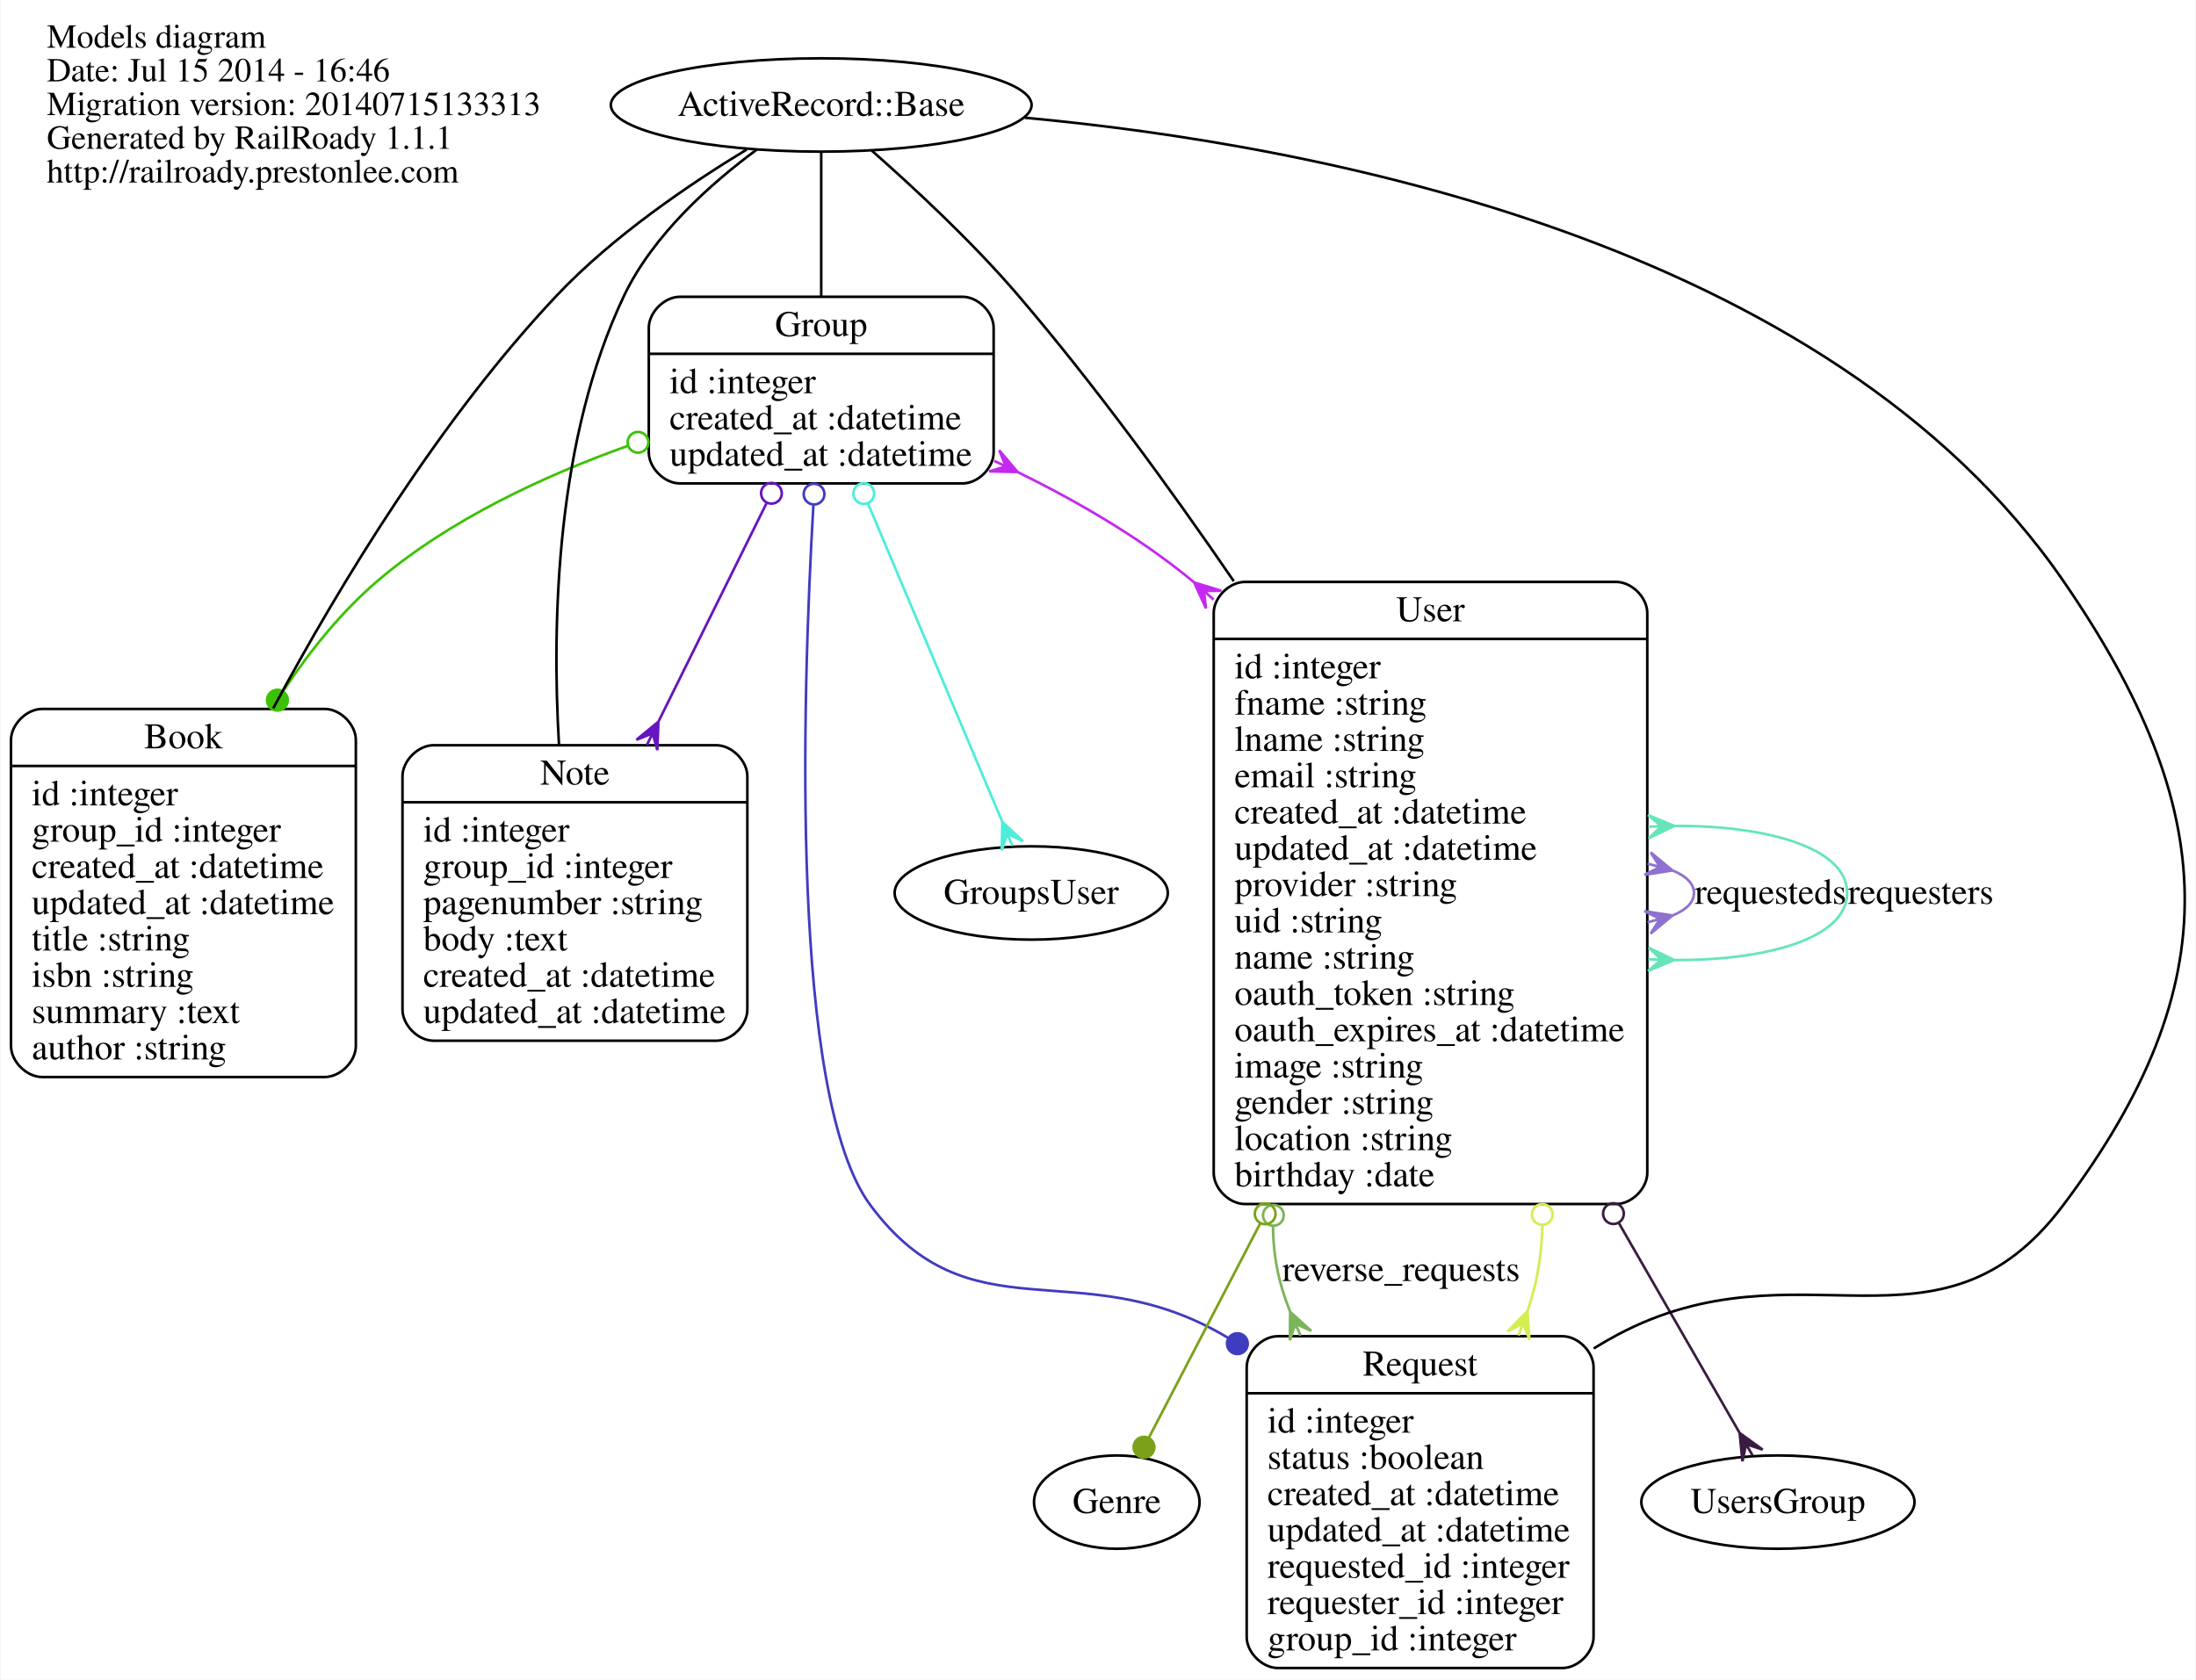
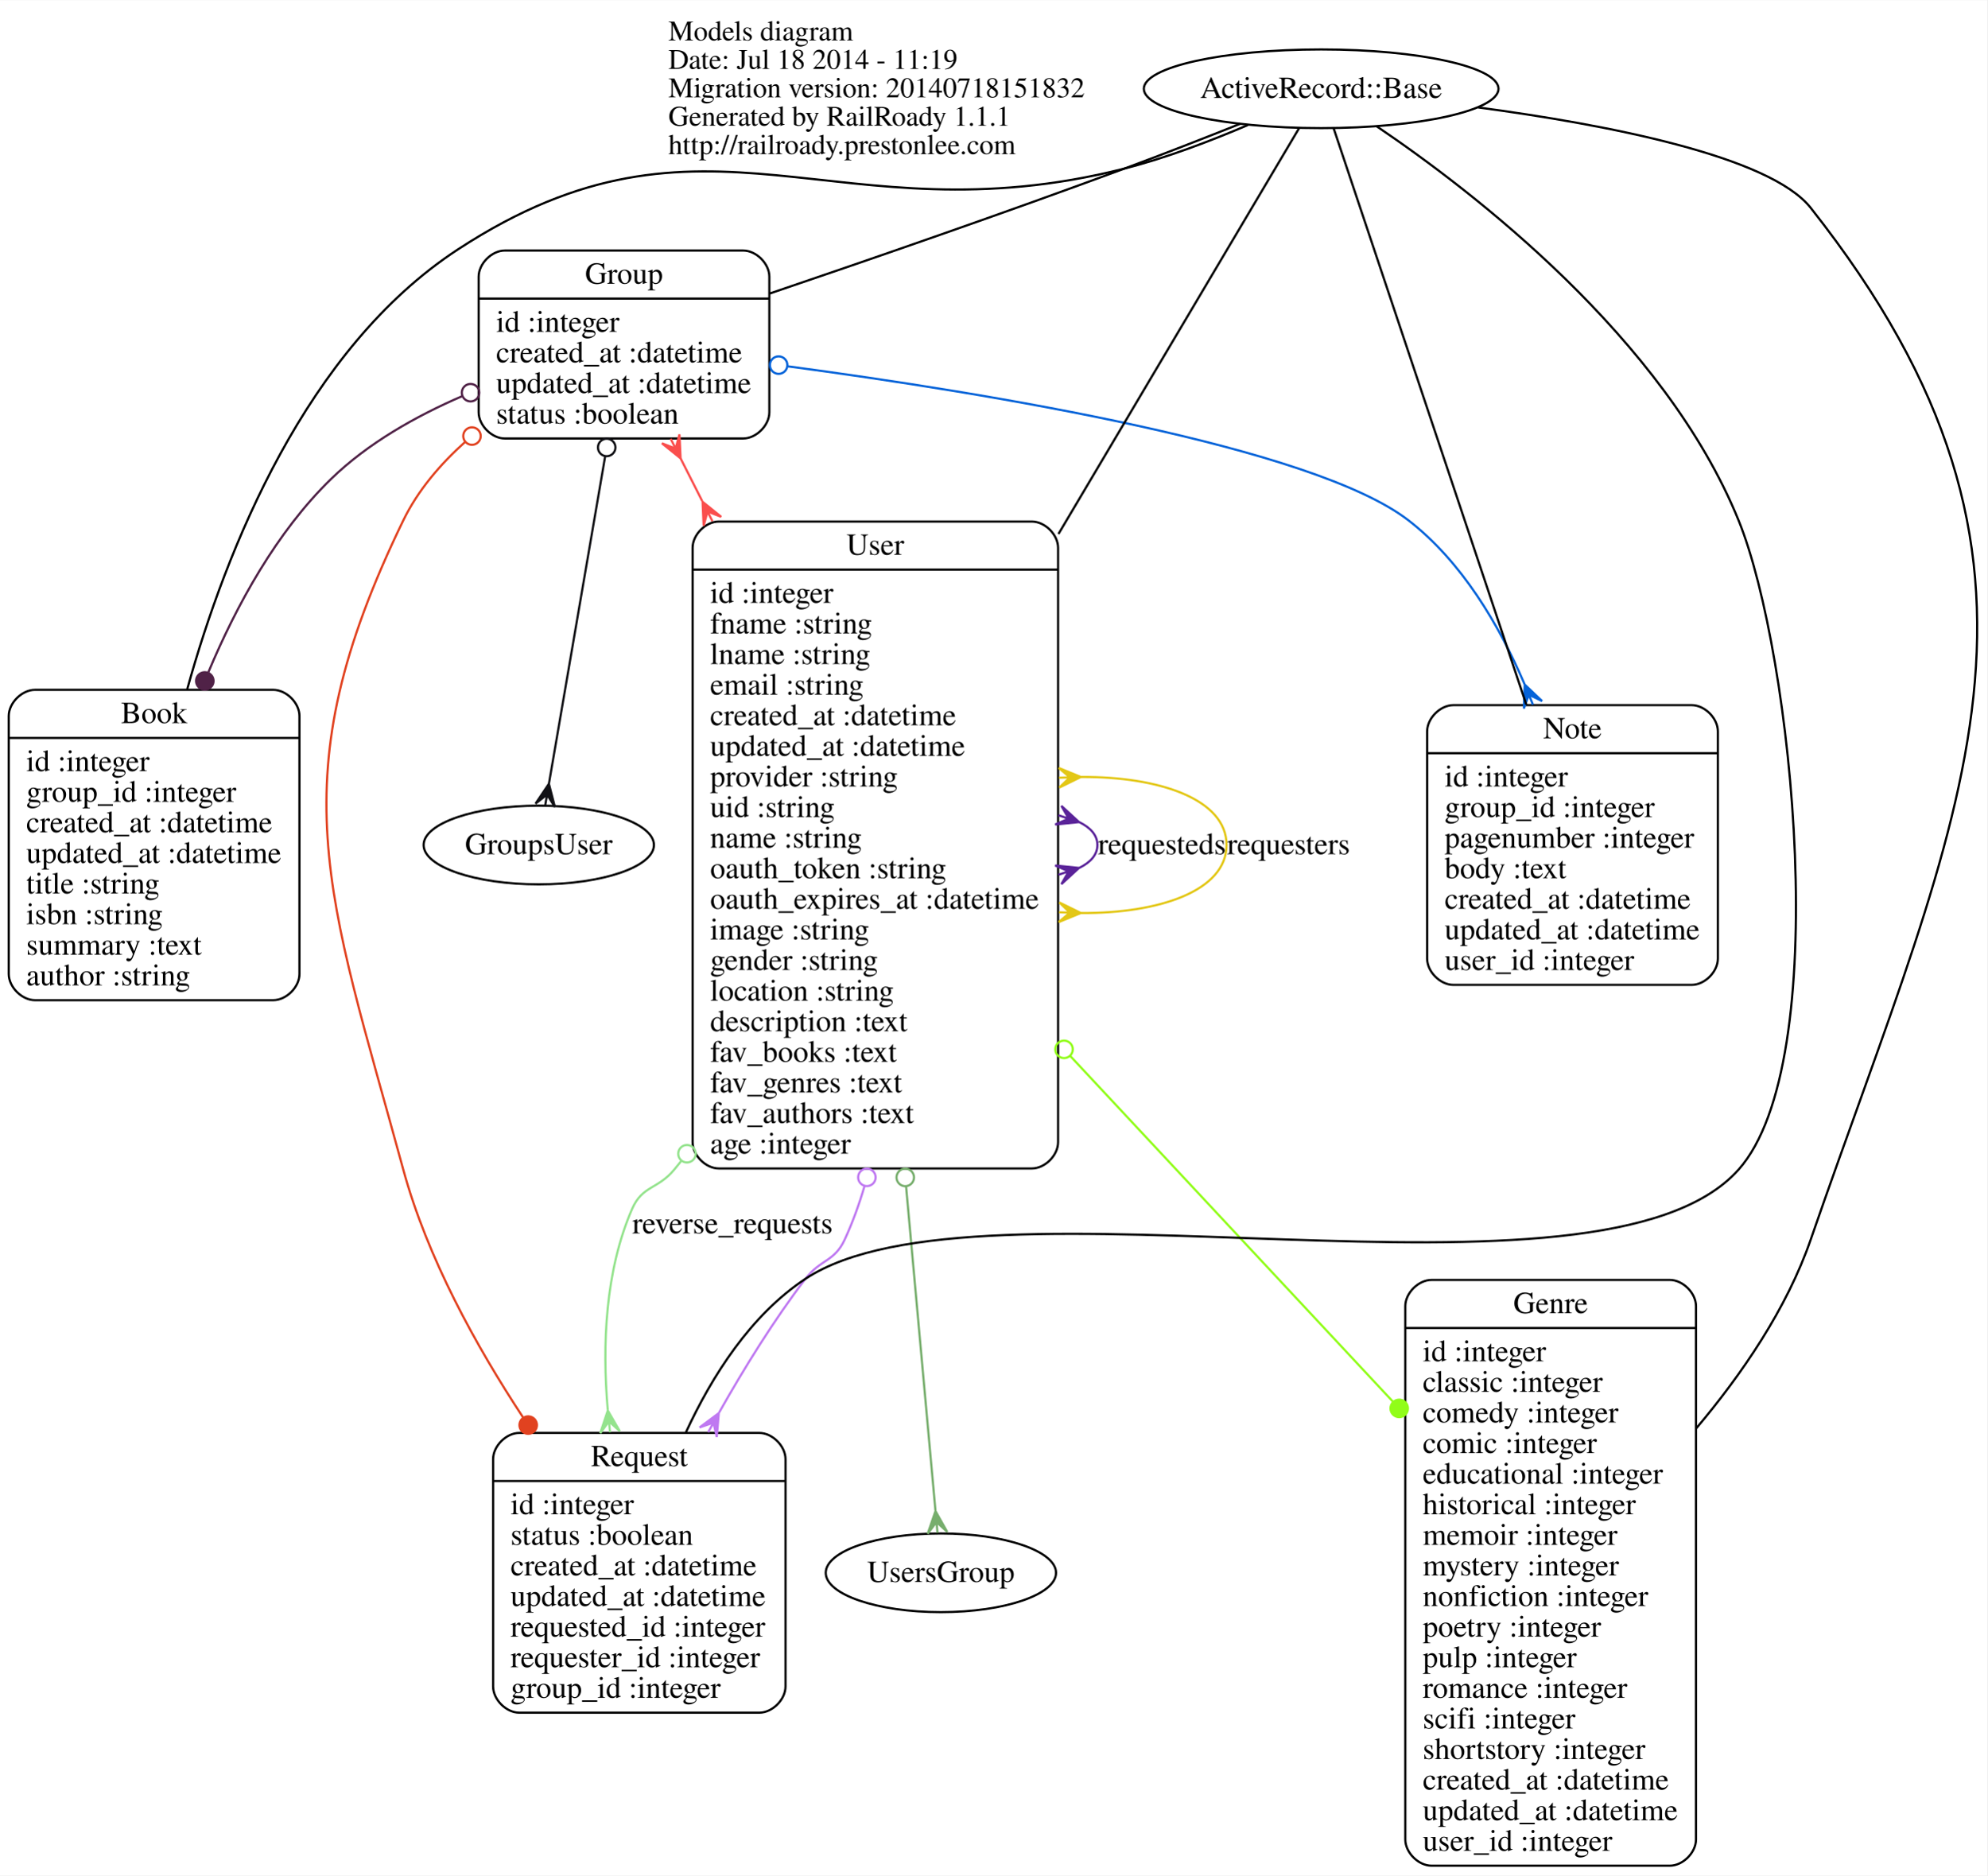
- <svg xmlns="http://www.w3.org/2000/svg" width="847pt" height="648pt" viewBox="0.00 0.00 846.52 648.00">
-   <g id="graph0" class="graph" transform="scale(1 1) rotate(0) translate(4 644)">
-     <polygon fill="white" stroke="none" points="-4,4 -4,-644 842.522,-644 842.522,4 -4,4" />
+ <svg xmlns="http://www.w3.org/2000/svg" width="909pt" height="858pt" viewBox="0.00 0.00 909.24 858.00">
+   <g id="graph0" class="graph" transform="scale(1 1) rotate(0) translate(4 854)">
+     <polygon fill="white" stroke="none" points="-4,4 -4,-854 905.239,-854 905.239,4 -4,4" />
    <g id="node1" class="node">
-       <text text-anchor="start" x="13.818" y="-625.6" font-family="Times,serif" font-size="13.00">Models diagram</text>
-       <text text-anchor="start" x="13.818" y="-612.6" font-family="Times,serif" font-size="13.00">Date: Jul 15 2014 - 16:46</text>
-       <text text-anchor="start" x="13.818" y="-599.6" font-family="Times,serif" font-size="13.00">Migration version: 20140715133313</text>
-       <text text-anchor="start" x="13.818" y="-586.6" font-family="Times,serif" font-size="13.00">Generated by RailRoady 1.1.1</text>
-       <text text-anchor="start" x="13.818" y="-573.6" font-family="Times,serif" font-size="13.00">http://railroady.prestonlee.com</text>
+       <text text-anchor="start" x="301.818" y="-835.6" font-family="Times,serif" font-size="13.00">Models diagram</text>
+       <text text-anchor="start" x="301.818" y="-822.6" font-family="Times,serif" font-size="13.00">Date: Jul 18 2014 - 11:19</text>
+       <text text-anchor="start" x="301.818" y="-809.6" font-family="Times,serif" font-size="13.00">Migration version: 20140718151832</text>
+       <text text-anchor="start" x="301.818" y="-796.6" font-family="Times,serif" font-size="13.00">Generated by RailRoady 1.1.1</text>
+       <text text-anchor="start" x="301.818" y="-783.6" font-family="Times,serif" font-size="13.00">http://railroady.prestonlee.com</text>
    </g>
    <g id="node2" class="node">
-       <path fill="none" stroke="black" d="M12,-228.5C12,-228.5 121.011,-228.5 121.011,-228.5 127.011,-228.5 133.011,-234.5 133.011,-240.5 133.011,-240.5 133.011,-358.5 133.011,-358.5 133.011,-364.5 127.011,-370.5 121.011,-370.5 121.011,-370.5 12,-370.5 12,-370.5 6,-370.5 0,-364.5 0,-358.5 0,-358.5 0,-240.5 0,-240.5 0,-234.5 6,-228.5 12,-228.5" />
-       <text text-anchor="middle" x="66.505" y="-355.3" font-family="Times,serif" font-size="14.00">Book</text>
-       <polyline fill="none" stroke="black" points="0,-348.5 133.011,-348.5 " />
-       <text text-anchor="start" x="8" y="-333.3" font-family="Times,serif" font-size="14.00">id :integer</text>
-       <text text-anchor="start" x="8" y="-319.3" font-family="Times,serif" font-size="14.00">group_id :integer</text>
-       <text text-anchor="start" x="8" y="-305.3" font-family="Times,serif" font-size="14.00">created_at :datetime</text>
-       <text text-anchor="start" x="8" y="-291.3" font-family="Times,serif" font-size="14.00">updated_at :datetime</text>
-       <text text-anchor="start" x="8" y="-277.3" font-family="Times,serif" font-size="14.00">title :string</text>
-       <text text-anchor="start" x="8" y="-263.3" font-family="Times,serif" font-size="14.00">isbn :string</text>
-       <text text-anchor="start" x="8" y="-249.3" font-family="Times,serif" font-size="14.00">summary :text</text>
-       <text text-anchor="start" x="8" y="-235.3" font-family="Times,serif" font-size="14.00">author :string</text>
+       <path fill="none" stroke="black" d="M12,-396.5C12,-396.5 121.011,-396.5 121.011,-396.5 127.011,-396.5 133.011,-402.5 133.011,-408.5 133.011,-408.5 133.011,-526.5 133.011,-526.5 133.011,-532.5 127.011,-538.5 121.011,-538.5 121.011,-538.5 12,-538.5 12,-538.5 6,-538.5 0,-532.5 0,-526.5 0,-526.5 0,-408.5 0,-408.5 0,-402.5 6,-396.5 12,-396.5" />
+       <text text-anchor="middle" x="66.505" y="-523.3" font-family="Times,serif" font-size="14.00">Book</text>
+       <polyline fill="none" stroke="black" points="0,-516.5 133.011,-516.5 " />
+       <text text-anchor="start" x="8" y="-501.3" font-family="Times,serif" font-size="14.00">id :integer</text>
+       <text text-anchor="start" x="8" y="-487.3" font-family="Times,serif" font-size="14.00">group_id :integer</text>
+       <text text-anchor="start" x="8" y="-473.3" font-family="Times,serif" font-size="14.00">created_at :datetime</text>
+       <text text-anchor="start" x="8" y="-459.3" font-family="Times,serif" font-size="14.00">updated_at :datetime</text>
+       <text text-anchor="start" x="8" y="-445.3" font-family="Times,serif" font-size="14.00">title :string</text>
+       <text text-anchor="start" x="8" y="-431.3" font-family="Times,serif" font-size="14.00">isbn :string</text>
+       <text text-anchor="start" x="8" y="-417.3" font-family="Times,serif" font-size="14.00">summary :text</text>
+       <text text-anchor="start" x="8" y="-403.3" font-family="Times,serif" font-size="14.00">author :string</text>
    </g>
    <g id="node3" class="node">
-       <path fill="none" stroke="black" d="M258,-457.5C258,-457.5 367.011,-457.5 367.011,-457.5 373.011,-457.5 379.011,-463.5 379.011,-469.5 379.011,-469.5 379.011,-517.5 379.011,-517.5 379.011,-523.5 373.011,-529.5 367.011,-529.5 367.011,-529.5 258,-529.5 258,-529.5 252,-529.5 246,-523.5 246,-517.5 246,-517.5 246,-469.5 246,-469.5 246,-463.5 252,-457.5 258,-457.5" />
-       <text text-anchor="middle" x="312.505" y="-514.3" font-family="Times,serif" font-size="14.00">Group</text>
-       <polyline fill="none" stroke="black" points="246,-507.5 379.011,-507.5 " />
-       <text text-anchor="start" x="254" y="-492.3" font-family="Times,serif" font-size="14.00">id :integer</text>
-       <text text-anchor="start" x="254" y="-478.3" font-family="Times,serif" font-size="14.00">created_at :datetime</text>
-       <text text-anchor="start" x="254" y="-464.3" font-family="Times,serif" font-size="14.00">updated_at :datetime</text>
+       <path fill="none" stroke="black" d="M651,-0.5C651,-0.5 760.011,-0.5 760.011,-0.5 766.011,-0.5 772.011,-6.5 772.011,-12.5 772.011,-12.5 772.011,-256.5 772.011,-256.5 772.011,-262.5 766.011,-268.5 760.011,-268.5 760.011,-268.5 651,-268.5 651,-268.5 645,-268.5 639,-262.5 639,-256.5 639,-256.5 639,-12.5 639,-12.5 639,-6.5 645,-0.5 651,-0.5" />
+       <text text-anchor="middle" x="705.505" y="-253.3" font-family="Times,serif" font-size="14.00">Genre</text>
+       <polyline fill="none" stroke="black" points="639,-246.5 772.011,-246.5 " />
+       <text text-anchor="start" x="647" y="-231.3" font-family="Times,serif" font-size="14.00">id :integer</text>
+       <text text-anchor="start" x="647" y="-217.3" font-family="Times,serif" font-size="14.00">classic :integer</text>
+       <text text-anchor="start" x="647" y="-203.3" font-family="Times,serif" font-size="14.00">comedy :integer</text>
+       <text text-anchor="start" x="647" y="-189.3" font-family="Times,serif" font-size="14.00">comic :integer</text>
+       <text text-anchor="start" x="647" y="-175.3" font-family="Times,serif" font-size="14.00">educational :integer</text>
+       <text text-anchor="start" x="647" y="-161.3" font-family="Times,serif" font-size="14.00">historical :integer</text>
+       <text text-anchor="start" x="647" y="-147.3" font-family="Times,serif" font-size="14.00">memoir :integer</text>
+       <text text-anchor="start" x="647" y="-133.3" font-family="Times,serif" font-size="14.00">mystery :integer</text>
+       <text text-anchor="start" x="647" y="-119.3" font-family="Times,serif" font-size="14.00">nonfiction :integer</text>
+       <text text-anchor="start" x="647" y="-105.3" font-family="Times,serif" font-size="14.00">poetry :integer</text>
+       <text text-anchor="start" x="647" y="-91.3" font-family="Times,serif" font-size="14.00">pulp :integer</text>
+       <text text-anchor="start" x="647" y="-77.3" font-family="Times,serif" font-size="14.00">romance :integer</text>
+       <text text-anchor="start" x="647" y="-63.3" font-family="Times,serif" font-size="14.00">scifi :integer</text>
+       <text text-anchor="start" x="647" y="-49.3" font-family="Times,serif" font-size="14.00">shortstory :integer</text>
+       <text text-anchor="start" x="647" y="-35.3" font-family="Times,serif" font-size="14.00">created_at :datetime</text>
+       <text text-anchor="start" x="647" y="-21.3" font-family="Times,serif" font-size="14.00">updated_at :datetime</text>
+       <text text-anchor="start" x="647" y="-7.3" font-family="Times,serif" font-size="14.00">user_id :integer</text>
+     </g>
+     <g id="node4" class="node">
+       <path fill="none" stroke="black" d="M227,-653.5C227,-653.5 336.011,-653.5 336.011,-653.5 342.011,-653.5 348.011,-659.5 348.011,-665.5 348.011,-665.5 348.011,-727.5 348.011,-727.5 348.011,-733.5 342.011,-739.5 336.011,-739.5 336.011,-739.5 227,-739.5 227,-739.5 221,-739.5 215,-733.5 215,-727.5 215,-727.5 215,-665.5 215,-665.5 215,-659.5 221,-653.5 227,-653.5" />
+       <text text-anchor="middle" x="281.505" y="-724.3" font-family="Times,serif" font-size="14.00">Group</text>
+       <polyline fill="none" stroke="black" points="215,-717.5 348.011,-717.5 " />
+       <text text-anchor="start" x="223" y="-702.3" font-family="Times,serif" font-size="14.00">id :integer</text>
+       <text text-anchor="start" x="223" y="-688.3" font-family="Times,serif" font-size="14.00">created_at :datetime</text>
+       <text text-anchor="start" x="223" y="-674.3" font-family="Times,serif" font-size="14.00">updated_at :datetime</text>
+       <text text-anchor="start" x="223" y="-660.3" font-family="Times,serif" font-size="14.00">status :boolean</text>
+     </g>
+     <g id="edge4" class="edge">
+       <path fill="none" stroke="#502247" d="M207.504,-672.88C186.241,-663.698 164.29,-651.31 147.505,-635 122.533,-610.734 104.192,-577.194 91.341,-546.572" />
+       <ellipse fill="none" stroke="#502247" cx="211.294" cy="-674.458" rx="4" ry="4" />
+       <ellipse fill="#502247" stroke="#502247" cx="89.703" cy="-542.561" rx="4" ry="4" />
+     </g>
+     <g id="node5" class="node">
+       <path fill="none" stroke="black" d="M661,-403.5C661,-403.5 770.011,-403.5 770.011,-403.5 776.011,-403.5 782.011,-409.5 782.011,-415.5 782.011,-415.5 782.011,-519.5 782.011,-519.5 782.011,-525.5 776.011,-531.5 770.011,-531.5 770.011,-531.5 661,-531.5 661,-531.5 655,-531.5 649,-525.5 649,-519.5 649,-519.5 649,-415.5 649,-415.5 649,-409.5 655,-403.5 661,-403.5" />
+       <text text-anchor="middle" x="715.505" y="-516.3" font-family="Times,serif" font-size="14.00">Note</text>
+       <polyline fill="none" stroke="black" points="649,-509.5 782.011,-509.5 " />
+       <text text-anchor="start" x="657" y="-494.3" font-family="Times,serif" font-size="14.00">id :integer</text>
+       <text text-anchor="start" x="657" y="-480.3" font-family="Times,serif" font-size="14.00">group_id :integer</text>
+       <text text-anchor="start" x="657" y="-466.3" font-family="Times,serif" font-size="14.00">pagenumber :integer</text>
+       <text text-anchor="start" x="657" y="-452.3" font-family="Times,serif" font-size="14.00">body :text</text>
+       <text text-anchor="start" x="657" y="-438.3" font-family="Times,serif" font-size="14.00">created_at :datetime</text>
+       <text text-anchor="start" x="657" y="-424.3" font-family="Times,serif" font-size="14.00">updated_at :datetime</text>
+       <text text-anchor="start" x="657" y="-410.3" font-family="Times,serif" font-size="14.00">user_id :integer</text>
+     </g>
+     <g id="edge5" class="edge">
+       <path fill="none" stroke="#0563d9" d="M356.437,-686.519C448.205,-674.243 596.848,-649.824 640.505,-616 664.781,-597.192 681.86,-568.373 693.521,-541.183" />
+       <ellipse fill="none" stroke="#0563d9" cx="352.254" cy="-687.073" rx="4" ry="4" />
+       <polygon fill="#0563d9" stroke="#0563d9" points="693.634,-540.907 701.587,-533.357 695.528,-536.28 697.422,-531.652 697.422,-531.652 697.422,-531.652 695.528,-536.28 693.257,-529.948 693.634,-540.907 693.634,-540.907" />
+     </g>
+     <g id="node6" class="node">
+       <path fill="none" stroke="black" d="M233.61,-70.5C233.61,-70.5 343.4,-70.5 343.4,-70.5 349.4,-70.5 355.4,-76.5 355.4,-82.5 355.4,-82.5 355.4,-186.5 355.4,-186.5 355.4,-192.5 349.4,-198.5 343.4,-198.5 343.4,-198.5 233.61,-198.5 233.61,-198.5 227.61,-198.5 221.61,-192.5 221.61,-186.5 221.61,-186.5 221.61,-82.5 221.61,-82.5 221.61,-76.5 227.61,-70.5 233.61,-70.5" />
+       <text text-anchor="middle" x="288.505" y="-183.3" font-family="Times,serif" font-size="14.00">Request</text>
+       <polyline fill="none" stroke="black" points="221.61,-176.5 355.4,-176.5 " />
+       <text text-anchor="start" x="229.61" y="-161.3" font-family="Times,serif" font-size="14.00">id :integer</text>
+       <text text-anchor="start" x="229.61" y="-147.3" font-family="Times,serif" font-size="14.00">status :boolean</text>
+       <text text-anchor="start" x="229.61" y="-133.3" font-family="Times,serif" font-size="14.00">created_at :datetime</text>
+       <text text-anchor="start" x="229.61" y="-119.3" font-family="Times,serif" font-size="14.00">updated_at :datetime</text>
+       <text text-anchor="start" x="229.61" y="-105.3" font-family="Times,serif" font-size="14.00">requested_id :integer</text>
+       <text text-anchor="start" x="229.61" y="-91.3" font-family="Times,serif" font-size="14.00">requester_id :integer</text>
+       <text text-anchor="start" x="229.61" y="-77.3" font-family="Times,serif" font-size="14.00">group_id :integer</text>
    </g>
    <g id="edge3" class="edge">
-       <path fill="none" stroke="#3cc205" d="M237.961,-472.011C205.773,-460.51 169.228,-443.62 141.505,-420 127.601,-408.153 115.432,-393.067 105.169,-377.634" />
-       <ellipse fill="none" stroke="#3cc205" cx="241.834" cy="-473.359" rx="4" ry="4" />
-       <ellipse fill="#3cc205" stroke="#3cc205" cx="102.755" cy="-373.891" rx="4" ry="4" />
+       <path fill="none" stroke="#e14220" d="M208.884,-651.99C197.403,-641.703 187.145,-629.676 180.505,-616 122.855,-497.255 145.808,-446.358 180.505,-319 191.482,-278.71 213.801,-238.247 235.315,-205.608" />
+       <ellipse fill="none" stroke="#e14220" cx="211.947" cy="-654.61" rx="4" ry="4" />
+       <ellipse fill="#e14220" stroke="#e14220" cx="237.666" cy="-202.091" rx="4" ry="4" />
    </g>
-     <g id="node4" class="node">
-       <path fill="none" stroke="black" d="M163,-242.5C163,-242.5 272.011,-242.5 272.011,-242.5 278.011,-242.5 284.011,-248.5 284.011,-254.5 284.011,-254.5 284.011,-344.5 284.011,-344.5 284.011,-350.5 278.011,-356.5 272.011,-356.5 272.011,-356.5 163,-356.5 163,-356.5 157,-356.5 151,-350.5 151,-344.5 151,-344.5 151,-254.5 151,-254.5 151,-248.5 157,-242.5 163,-242.5" />
-       <text text-anchor="middle" x="217.505" y="-341.3" font-family="Times,serif" font-size="14.00">Note</text>
-       <polyline fill="none" stroke="black" points="151,-334.5 284.011,-334.5 " />
-       <text text-anchor="start" x="159" y="-319.3" font-family="Times,serif" font-size="14.00">id :integer</text>
-       <text text-anchor="start" x="159" y="-305.3" font-family="Times,serif" font-size="14.00">group_id :integer</text>
-       <text text-anchor="start" x="159" y="-291.3" font-family="Times,serif" font-size="14.00">pagenumber :string</text>
-       <text text-anchor="start" x="159" y="-277.3" font-family="Times,serif" font-size="14.00">body :text</text>
-       <text text-anchor="start" x="159" y="-263.3" font-family="Times,serif" font-size="14.00">created_at :datetime</text>
-       <text text-anchor="start" x="159" y="-249.3" font-family="Times,serif" font-size="14.00">updated_at :datetime</text>
+     <g id="node7" class="node">
+       <path fill="none" stroke="black" d="M324.893,-319.5C324.893,-319.5 468.118,-319.5 468.118,-319.5 474.118,-319.5 480.118,-325.5 480.118,-331.5 480.118,-331.5 480.118,-603.5 480.118,-603.5 480.118,-609.5 474.118,-615.5 468.118,-615.5 468.118,-615.5 324.893,-615.5 324.893,-615.5 318.893,-615.5 312.893,-609.5 312.893,-603.5 312.893,-603.5 312.893,-331.5 312.893,-331.5 312.893,-325.5 318.893,-319.5 324.893,-319.5" />
+       <text text-anchor="middle" x="396.505" y="-600.3" font-family="Times,serif" font-size="14.00">User</text>
+       <polyline fill="none" stroke="black" points="312.893,-593.5 480.118,-593.5 " />
+       <text text-anchor="start" x="320.893" y="-578.3" font-family="Times,serif" font-size="14.00">id :integer</text>
+       <text text-anchor="start" x="320.893" y="-564.3" font-family="Times,serif" font-size="14.00">fname :string</text>
+       <text text-anchor="start" x="320.893" y="-550.3" font-family="Times,serif" font-size="14.00">lname :string</text>
+       <text text-anchor="start" x="320.893" y="-536.3" font-family="Times,serif" font-size="14.00">email :string</text>
+       <text text-anchor="start" x="320.893" y="-522.3" font-family="Times,serif" font-size="14.00">created_at :datetime</text>
+       <text text-anchor="start" x="320.893" y="-508.3" font-family="Times,serif" font-size="14.00">updated_at :datetime</text>
+       <text text-anchor="start" x="320.893" y="-494.3" font-family="Times,serif" font-size="14.00">provider :string</text>
+       <text text-anchor="start" x="320.893" y="-480.3" font-family="Times,serif" font-size="14.00">uid :string</text>
+       <text text-anchor="start" x="320.893" y="-466.3" font-family="Times,serif" font-size="14.00">name :string</text>
+       <text text-anchor="start" x="320.893" y="-452.3" font-family="Times,serif" font-size="14.00">oauth_token :string</text>
+       <text text-anchor="start" x="320.893" y="-438.3" font-family="Times,serif" font-size="14.00">oauth_expires_at :datetime</text>
+       <text text-anchor="start" x="320.893" y="-424.3" font-family="Times,serif" font-size="14.00">image :string</text>
+       <text text-anchor="start" x="320.893" y="-410.3" font-family="Times,serif" font-size="14.00">gender :string</text>
+       <text text-anchor="start" x="320.893" y="-396.3" font-family="Times,serif" font-size="14.00">location :string</text>
+       <text text-anchor="start" x="320.893" y="-382.3" font-family="Times,serif" font-size="14.00">description :text</text>
+       <text text-anchor="start" x="320.893" y="-368.3" font-family="Times,serif" font-size="14.00">fav_books :text</text>
+       <text text-anchor="start" x="320.893" y="-354.3" font-family="Times,serif" font-size="14.00">fav_genres :text</text>
+       <text text-anchor="start" x="320.893" y="-340.3" font-family="Times,serif" font-size="14.00">fav_authors :text</text>
+       <text text-anchor="start" x="320.893" y="-326.3" font-family="Times,serif" font-size="14.00">age :integer</text>
    </g>
-     <g id="edge4" class="edge">
-       <path fill="none" stroke="#6715be" d="M291.367,-449.777C279.16,-425.107 263.554,-393.568 249.835,-365.84" />
-       <ellipse fill="none" stroke="#6715be" cx="293.307" cy="-453.699" rx="4" ry="4" />
-       <polygon fill="#6715be" stroke="#6715be" points="249.697,-365.562 249.296,-354.603 247.48,-361.08 245.263,-356.599 245.263,-356.599 245.263,-356.599 247.48,-361.08 241.229,-358.595 249.697,-365.562 249.697,-365.562" />
+     <g id="edge7" class="edge">
+       <path fill="none" stroke="#fa4e4d" d="M307.44,-644.308C310.552,-638.164 313.843,-631.668 317.254,-624.935" />
+       <polygon fill="#fa4e4d" stroke="#fa4e4d" points="307.386,-644.414 298.852,-651.301 305.126,-648.875 302.866,-653.335 302.866,-653.335 302.866,-653.335 305.126,-648.875 306.881,-655.369 307.386,-644.414 307.386,-644.414" />
+       <polygon fill="#fa4e4d" stroke="#fa4e4d" points="317.455,-624.539 325.989,-617.652 319.715,-620.078 321.974,-615.618 321.974,-615.618 321.974,-615.618 319.715,-620.078 317.96,-613.584 317.455,-624.539 317.455,-624.539" />
    </g>
-     <g id="node5" class="node">
-       <path fill="none" stroke="black" d="M488.61,-0.5C488.61,-0.5 598.4,-0.5 598.4,-0.5 604.4,-0.5 610.4,-6.5 610.4,-12.5 610.4,-12.5 610.4,-116.5 610.4,-116.5 610.4,-122.5 604.4,-128.5 598.4,-128.5 598.4,-128.5 488.61,-128.5 488.61,-128.5 482.61,-128.5 476.61,-122.5 476.61,-116.5 476.61,-116.5 476.61,-12.5 476.61,-12.5 476.61,-6.5 482.61,-0.5 488.61,-0.5" />
-       <text text-anchor="middle" x="543.505" y="-113.3" font-family="Times,serif" font-size="14.00">Request</text>
-       <polyline fill="none" stroke="black" points="476.61,-106.5 610.4,-106.5 " />
-       <text text-anchor="start" x="484.61" y="-91.3" font-family="Times,serif" font-size="14.00">id :integer</text>
-       <text text-anchor="start" x="484.61" y="-77.3" font-family="Times,serif" font-size="14.00">status :boolean</text>
-       <text text-anchor="start" x="484.61" y="-63.3" font-family="Times,serif" font-size="14.00">created_at :datetime</text>
-       <text text-anchor="start" x="484.61" y="-49.3" font-family="Times,serif" font-size="14.00">updated_at :datetime</text>
-       <text text-anchor="start" x="484.61" y="-35.3" font-family="Times,serif" font-size="14.00">requested_id :integer</text>
-       <text text-anchor="start" x="484.61" y="-21.3" font-family="Times,serif" font-size="14.00">requester_id :integer</text>
-       <text text-anchor="start" x="484.61" y="-7.3" font-family="Times,serif" font-size="14.00">group_id :integer</text>
+     <g id="node9" class="node">
+       <ellipse fill="none" stroke="black" cx="242.505" cy="-467.5" rx="52.687" ry="18" />
+       <text text-anchor="middle" x="242.505" y="-463.3" font-family="Times,serif" font-size="14.00">GroupsUser</text>
+     </g>
+     <g id="edge6" class="edge">
+       <path fill="none" stroke="#111115" d="M272.902,-645.425C264.977,-599.298 253.516,-532.587 247.172,-495.662" />
+       <ellipse fill="none" stroke="#111115" cx="273.584" cy="-649.393" rx="4" ry="4" />
+       <polygon fill="#111115" stroke="#111115" points="247.145,-495.503 249.886,-484.885 246.298,-490.575 245.451,-485.647 245.451,-485.647 245.451,-485.647 246.298,-490.575 241.016,-486.409 247.145,-495.503 247.145,-495.503" />
+     </g>
+     <g id="edge16" class="edge">
+       <path fill="none" stroke="#91fd19" d="M485.727,-370.926C532.6,-320.716 589.294,-259.985 633.36,-212.782" />
+       <ellipse fill="none" stroke="#91fd19" cx="482.855" cy="-374.003" rx="4" ry="4" />
+       <ellipse fill="#91fd19" stroke="#91fd19" cx="636.213" cy="-209.726" rx="4" ry="4" />
+     </g>
+     <g id="edge11" class="edge">
+       <path fill="none" stroke="#bf79f1" d="M391.567,-311.487C389.1,-303.046 386.11,-294.825 382.505,-287 377.772,-276.724 371.365,-277.997 364.505,-269 350.137,-250.157 336.587,-228.312 325.019,-207.819" />
+       <ellipse fill="none" stroke="#bf79f1" cx="392.639" cy="-315.436" rx="4" ry="4" />
+       <polygon fill="#bf79f1" stroke="#bf79f1" points="324.877,-207.564 323.95,-196.637 322.447,-203.194 320.017,-198.824 320.017,-198.824 320.017,-198.824 322.447,-203.194 316.084,-201.011 324.877,-207.564 324.877,-207.564" />
+     </g>
+     <g id="edge13" class="edge">
+       <path fill="none" stroke="#94e38d" d="M307.626,-322.838C306.589,-321.546 305.548,-320.267 304.505,-319 297.052,-309.948 289.889,-311.754 285.215,-301 272.868,-272.59 271.502,-238.763 274.058,-209.117" />
+       <ellipse fill="none" stroke="#94e38d" cx="310.309" cy="-326.243" rx="4" ry="4" />
+       <polygon fill="#94e38d" stroke="#94e38d" points="274.094,-208.769 279.591,-199.281 274.604,-203.796 275.115,-198.822 275.115,-198.822 275.115,-198.822 274.604,-203.796 270.638,-198.362 274.094,-208.769 274.094,-208.769" />
+       <text text-anchor="middle" x="331.15" y="-289.8" font-family="Times,serif" font-size="14.00">reverse_requests</text>
+     </g>
+     <g id="edge12" class="edge">
+       <path fill="none" stroke="#5a2399" d="M489.896,-477.927C495.051,-475.391 498.118,-471.915 498.118,-467.5 498.118,-463.085 495.051,-459.609 489.896,-457.073" />
+       <polygon fill="#5a2399" stroke="#5a2399" points="489.709,-477.989 478.801,-476.868 484.964,-479.564 480.218,-481.139 480.218,-481.139 480.218,-481.139 484.964,-479.564 481.636,-485.41 489.709,-477.989 489.709,-477.989" />
+       <polygon fill="#5a2399" stroke="#5a2399" points="489.709,-457.011 481.636,-449.59 484.964,-455.436 480.218,-453.861 480.218,-453.861 480.218,-453.861 484.964,-455.436 478.801,-458.132 489.709,-457.011 489.709,-457.011" />
+       <text text-anchor="middle" x="527.663" y="-463.3" font-family="Times,serif" font-size="14.00">requesteds</text>
+     </g>
+     <g id="edge14" class="edge">
+       <path fill="none" stroke="#e3c716" d="M490.701,-498.622C526.364,-498.841 557.208,-488.467 557.208,-467.5 557.208,-446.533 526.364,-436.159 490.701,-436.378" />
+       <polygon fill="#e3c716" stroke="#e3c716" points="490.531,-498.616 480.688,-493.781 485.534,-498.447 480.536,-498.279 480.536,-498.279 480.536,-498.279 485.534,-498.447 480.385,-502.776 490.531,-498.616 490.531,-498.616" />
+       <polygon fill="#e3c716" stroke="#e3c716" points="490.531,-436.384 480.385,-432.224 485.534,-436.553 480.536,-436.721 480.536,-436.721 480.536,-436.721 485.534,-436.553 480.688,-441.219 490.531,-436.384 490.531,-436.384" />
+       <text text-anchor="middle" x="585.583" y="-463.3" font-family="Times,serif" font-size="14.00">requesters</text>
+     </g>
+     <g id="node10" class="node">
+       <ellipse fill="none" stroke="black" cx="426.505" cy="-134.5" rx="52.687" ry="18" />
+       <text text-anchor="middle" x="426.505" y="-130.3" font-family="Times,serif" font-size="14.00">UsersGroup</text>
+     </g>
+     <g id="edge15" class="edge">
+       <path fill="none" stroke="#77ae6d" d="M410.572,-311.301C415.715,-254.556 421.005,-196.191 424.011,-163.025" />
+       <ellipse fill="none" stroke="#77ae6d" cx="410.2" cy="-315.407" rx="4" ry="4" />
+       <polygon fill="#77ae6d" stroke="#77ae6d" points="424.036,-162.742 429.421,-153.189 424.488,-157.763 424.939,-152.783 424.939,-152.783 424.939,-152.783 424.488,-157.763 420.457,-152.377 424.036,-162.742 424.036,-162.742" />
+     </g>
+     <g id="node8" class="node">
+       <ellipse fill="none" stroke="black" cx="600.505" cy="-813.5" rx="81.142" ry="18" />
+       <text text-anchor="middle" x="600.505" y="-809.3" font-family="Times,serif" font-size="14.00">ActiveRecord::Base</text>
+     </g>
+     <g id="edge1" class="edge">
+       <path fill="none" stroke="black" d="M566.991,-796.919C550.341,-789.792 529.718,-781.869 510.505,-777 378.141,-743.453 319.794,-814.726 205.505,-740 136.032,-694.576 99.523,-602.989 81.657,-538.8" />
    </g>
    <g id="edge2" class="edge">
-       <path fill="none" stroke="#403cc0" d="M309.474,-448.936C305.096,-373.008 300.602,-220.549 331.505,-179 369.939,-127.326 411.752,-161.232 467.505,-129 468.157,-128.624 468.808,-128.241 469.459,-127.854" />
-       <ellipse fill="none" stroke="#403cc0" cx="309.739" cy="-453.37" rx="4" ry="4" />
-       <ellipse fill="#403cc0" stroke="#403cc0" cx="473.022" cy="-125.629" rx="4" ry="4" />
+       <path fill="none" stroke="black" d="M672.341,-804.957C730.488,-797.193 805.71,-782.813 824.505,-759 954.474,-594.334 893.06,-485.26 824.505,-287 813.575,-255.391 793.027,-225.359 772.041,-200.496" />
    </g>
-     <g id="node6" class="node">
-       <path fill="none" stroke="black" d="M475.893,-179.5C475.893,-179.5 619.118,-179.5 619.118,-179.5 625.118,-179.5 631.118,-185.5 631.118,-191.5 631.118,-191.5 631.118,-407.5 631.118,-407.5 631.118,-413.5 625.118,-419.5 619.118,-419.5 619.118,-419.5 475.893,-419.5 475.893,-419.5 469.893,-419.5 463.893,-413.5 463.893,-407.5 463.893,-407.5 463.893,-191.5 463.893,-191.5 463.893,-185.5 469.893,-179.5 475.893,-179.5" />
-       <text text-anchor="middle" x="547.505" y="-404.3" font-family="Times,serif" font-size="14.00">User</text>
-       <polyline fill="none" stroke="black" points="463.893,-397.5 631.118,-397.5 " />
-       <text text-anchor="start" x="471.893" y="-382.3" font-family="Times,serif" font-size="14.00">id :integer</text>
-       <text text-anchor="start" x="471.893" y="-368.3" font-family="Times,serif" font-size="14.00">fname :string</text>
-       <text text-anchor="start" x="471.893" y="-354.3" font-family="Times,serif" font-size="14.00">lname :string</text>
-       <text text-anchor="start" x="471.893" y="-340.3" font-family="Times,serif" font-size="14.00">email :string</text>
-       <text text-anchor="start" x="471.893" y="-326.3" font-family="Times,serif" font-size="14.00">created_at :datetime</text>
-       <text text-anchor="start" x="471.893" y="-312.3" font-family="Times,serif" font-size="14.00">updated_at :datetime</text>
-       <text text-anchor="start" x="471.893" y="-298.3" font-family="Times,serif" font-size="14.00">provider :string</text>
-       <text text-anchor="start" x="471.893" y="-284.3" font-family="Times,serif" font-size="14.00">uid :string</text>
-       <text text-anchor="start" x="471.893" y="-270.3" font-family="Times,serif" font-size="14.00">name :string</text>
-       <text text-anchor="start" x="471.893" y="-256.3" font-family="Times,serif" font-size="14.00">oauth_token :string</text>
-       <text text-anchor="start" x="471.893" y="-242.3" font-family="Times,serif" font-size="14.00">oauth_expires_at :datetime</text>
-       <text text-anchor="start" x="471.893" y="-228.3" font-family="Times,serif" font-size="14.00">image :string</text>
-       <text text-anchor="start" x="471.893" y="-214.3" font-family="Times,serif" font-size="14.00">gender :string</text>
-       <text text-anchor="start" x="471.893" y="-200.3" font-family="Times,serif" font-size="14.00">location :string</text>
-       <text text-anchor="start" x="471.893" y="-186.3" font-family="Times,serif" font-size="14.00">birthday :date</text>
+     <g id="edge8" class="edge">
+       <path fill="none" stroke="black" d="M563.419,-797.471C547.23,-791.014 527.988,-783.479 510.505,-777 456.147,-756.854 393.984,-735.37 348.154,-719.822" />
    </g>
-     <g id="edge6" class="edge">
-       <path fill="none" stroke="#c529ef" d="M388.257,-461.89C411.179,-450.643 435.544,-436.541 455.505,-420 455.77,-419.781 456.034,-419.561 456.298,-419.34" />
-       <polygon fill="#c529ef" stroke="#c529ef" points="388.239,-461.899 377.276,-462.159 383.729,-464.058 379.219,-466.217 379.219,-466.217 379.219,-466.217 383.729,-464.058 381.162,-470.276 388.239,-461.899 388.239,-461.899" />
-       <polygon fill="#c529ef" stroke="#c529ef" points="456.351,-419.293 466.836,-416.079 460.109,-415.995 463.867,-412.697 463.867,-412.697 463.867,-412.697 460.109,-415.995 460.899,-409.315 456.351,-419.293 456.351,-419.293" />
-     </g>
-     <g id="node8" class="node">
-       <ellipse fill="none" stroke="black" cx="393.505" cy="-299.5" rx="52.687" ry="18" />
-       <text text-anchor="middle" x="393.505" y="-295.3" font-family="Times,serif" font-size="14.00">GroupsUser</text>
-     </g>
-     <g id="edge5" class="edge">
-       <path fill="none" stroke="#4eeddb" d="M330.535,-449.764C346.354,-412.267 368.864,-358.909 382.248,-327.184" />
-       <ellipse fill="none" stroke="#4eeddb" cx="328.917" cy="-453.599" rx="4" ry="4" />
-       <polygon fill="#4eeddb" stroke="#4eeddb" points="382.366,-326.905 390.399,-319.441 384.309,-322.299 386.253,-317.692 386.253,-317.692 386.253,-317.692 384.309,-322.299 382.106,-315.943 382.366,-326.905 382.366,-326.905" />
+     <g id="edge9" class="edge">
+       <path fill="none" stroke="black" d="M606.208,-795.441C622.071,-747.991 667.321,-612.635 694.368,-531.729" />
    </g>
    <g id="edge10" class="edge">
-       <path fill="none" stroke="#d4ee52" d="M590.661,-171.254C590.486,-163.051 589.505,-154.912 587.505,-147 586.785,-144.15 585.943,-141.291 585.001,-138.44" />
-       <ellipse fill="none" stroke="#d4ee52" cx="590.617" cy="-175.472" rx="4" ry="4" />
-       <polygon fill="#d4ee52" stroke="#d4ee52" points="584.904,-138.177 585.663,-127.238 583.173,-133.487 581.441,-128.796 581.441,-128.796 581.441,-128.796 583.173,-133.487 577.22,-130.355 584.904,-138.177 584.904,-138.177" />
+       <path fill="none" stroke="black" d="M625.956,-796.287C669.697,-766.714 757.686,-699.314 791.505,-616 816.329,-554.846 835.377,-368.308 791.505,-319 728,-247.625 444.16,-321.749 364.505,-269 339.49,-252.434 321.784,-224.647 309.793,-198.7" />
    </g>
-     <g id="edge12" class="edge">
-       <path fill="none" stroke="#7cb459" d="M486.761,-171.034C486.803,-162.942 487.867,-154.883 490.215,-147 491.104,-144.018 492.14,-141.043 493.298,-138.09" />
-       <ellipse fill="none" stroke="#7cb459" cx="486.907" cy="-175.135" rx="4" ry="4" />
-       <polygon fill="#7cb459" stroke="#7cb459" points="493.375,-137.915 501.503,-130.554 495.377,-133.334 497.379,-128.752 497.379,-128.752 497.379,-128.752 495.377,-133.334 493.256,-126.95 493.375,-137.915 493.375,-137.915" />
-       <text text-anchor="middle" x="536.15" y="-149.8" font-family="Times,serif" font-size="14.00">reverse_requests</text>
-     </g>
-     <g id="edge11" class="edge">
-       <path fill="none" stroke="#8f71cf" d="M640.896,-308.168C646.051,-306.06 649.118,-303.17 649.118,-299.5 649.118,-295.83 646.051,-292.94 640.896,-290.832" />
-       <polygon fill="#8f71cf" stroke="#8f71cf" points="640.858,-308.179 630.021,-306.501 636.038,-309.509 631.218,-310.838 631.218,-310.838 631.218,-310.838 636.038,-309.509 632.415,-315.176 640.858,-308.179 640.858,-308.179" />
-       <polygon fill="#8f71cf" stroke="#8f71cf" points="640.858,-290.821 632.415,-283.824 636.038,-289.491 631.218,-288.162 631.218,-288.162 631.218,-288.162 636.038,-289.491 630.021,-292.499 640.858,-290.821 640.858,-290.821" />
-       <text text-anchor="middle" x="678.663" y="-295.3" font-family="Times,serif" font-size="14.00">requesteds</text>
-     </g>
-     <g id="edge13" class="edge">
-       <path fill="none" stroke="#66e5b9" d="M641.701,-325.372C677.364,-325.555 708.208,-316.931 708.208,-299.5 708.208,-282.069 677.364,-273.445 641.701,-273.628" />
-       <polygon fill="#66e5b9" stroke="#66e5b9" points="641.532,-325.368 631.663,-320.589 636.534,-325.227 631.536,-325.087 631.536,-325.087 631.536,-325.087 636.534,-325.227 631.41,-329.585 641.532,-325.368 641.532,-325.368" />
-       <polygon fill="#66e5b9" stroke="#66e5b9" points="641.532,-273.632 631.41,-269.415 636.534,-273.773 631.536,-273.913 631.536,-273.913 631.536,-273.913 636.534,-273.773 631.663,-278.411 641.532,-273.632 641.532,-273.632" />
-       <text text-anchor="middle" x="736.583" y="-295.3" font-family="Times,serif" font-size="14.00">requesters</text>
-     </g>
-     <g id="node9" class="node">
-       <ellipse fill="none" stroke="black" cx="681.505" cy="-64.5" rx="52.687" ry="18" />
-       <text text-anchor="middle" x="681.505" y="-60.3" font-family="Times,serif" font-size="14.00">UsersGroup</text>
-     </g>
-     <g id="edge14" class="edge">
-       <path fill="none" stroke="#3a1c42" d="M620.176,-172.141C637.842,-141.422 654.979,-111.624 666.626,-91.373" />
-       <ellipse fill="none" stroke="#3a1c42" cx="618.07" cy="-175.802" rx="4" ry="4" />
-       <polygon fill="#3a1c42" stroke="#3a1c42" points="666.741,-91.172 675.628,-84.747 669.234,-86.838 671.727,-82.503 671.727,-82.503 671.727,-82.503 669.234,-86.838 667.826,-80.26 666.741,-91.172 666.741,-91.172" />
-     </g>
-     <g id="node10" class="node">
-       <ellipse fill="none" stroke="black" cx="426.505" cy="-64.5" rx="31.922" ry="18" />
-       <text text-anchor="middle" x="426.505" y="-60.3" font-family="Times,serif" font-size="14.00">Genre</text>
-     </g>
-     <g id="edge15" class="edge">
-       <path fill="none" stroke="#7ba11a" d="M481.863,-172.099C465.382,-140.361 449.413,-109.611 438.897,-89.361" />
-       <ellipse fill="none" stroke="#7ba11a" cx="483.744" cy="-175.72" rx="4" ry="4" />
-       <ellipse fill="#7ba11a" stroke="#7ba11a" cx="436.987" cy="-85.684" rx="4" ry="4" />
-     </g>
-     <g id="node7" class="node">
-       <ellipse fill="none" stroke="black" cx="312.505" cy="-603.5" rx="81.142" ry="18" />
-       <text text-anchor="middle" x="312.505" y="-599.3" font-family="Times,serif" font-size="14.00">ActiveRecord::Base</text>
-     </g>
-     <g id="edge1" class="edge">
-       <path fill="none" stroke="black" d="M283.803,-586.349C261.982,-573.124 232.131,-552.907 210.505,-530 165.623,-482.456 127.027,-418.882 101.122,-370.702" />
-     </g>
-     <g id="edge7" class="edge">
-       <path fill="none" stroke="black" d="M312.505,-585.148C312.505,-570.241 312.505,-548.28 312.505,-529.707" />
-     </g>
-     <g id="edge8" class="edge">
-       <path fill="none" stroke="black" d="M287.726,-586.345C270.145,-573.393 247.749,-553.528 236.505,-530 210.39,-475.349 208.53,-405.007 211.364,-356.685" />
-     </g>
-     <g id="edge9" class="edge">
-       <path fill="none" stroke="black" d="M390.981,-598.586C501.836,-588.336 700.864,-551.532 791.505,-420 852.284,-331.803 855.81,-264.66 791.505,-179 743.712,-115.334 689.767,-166.429 619.505,-129 616.47,-127.383 613.446,-125.632 610.448,-123.776" />
-     </g>
-     <g id="edge16" class="edge">
-       <path fill="none" stroke="black" d="M331.984,-585.914C347.999,-571.823 370.848,-550.651 388.505,-530 417.722,-495.83 446.639,-456.295 471.639,-419.768" />
+     <g id="edge17" class="edge">
+       <path fill="none" stroke="black" d="M590.389,-795.441C570.169,-761.345 523.032,-681.859 480.3,-609.801" />
    </g>
  </g>
</svg>
